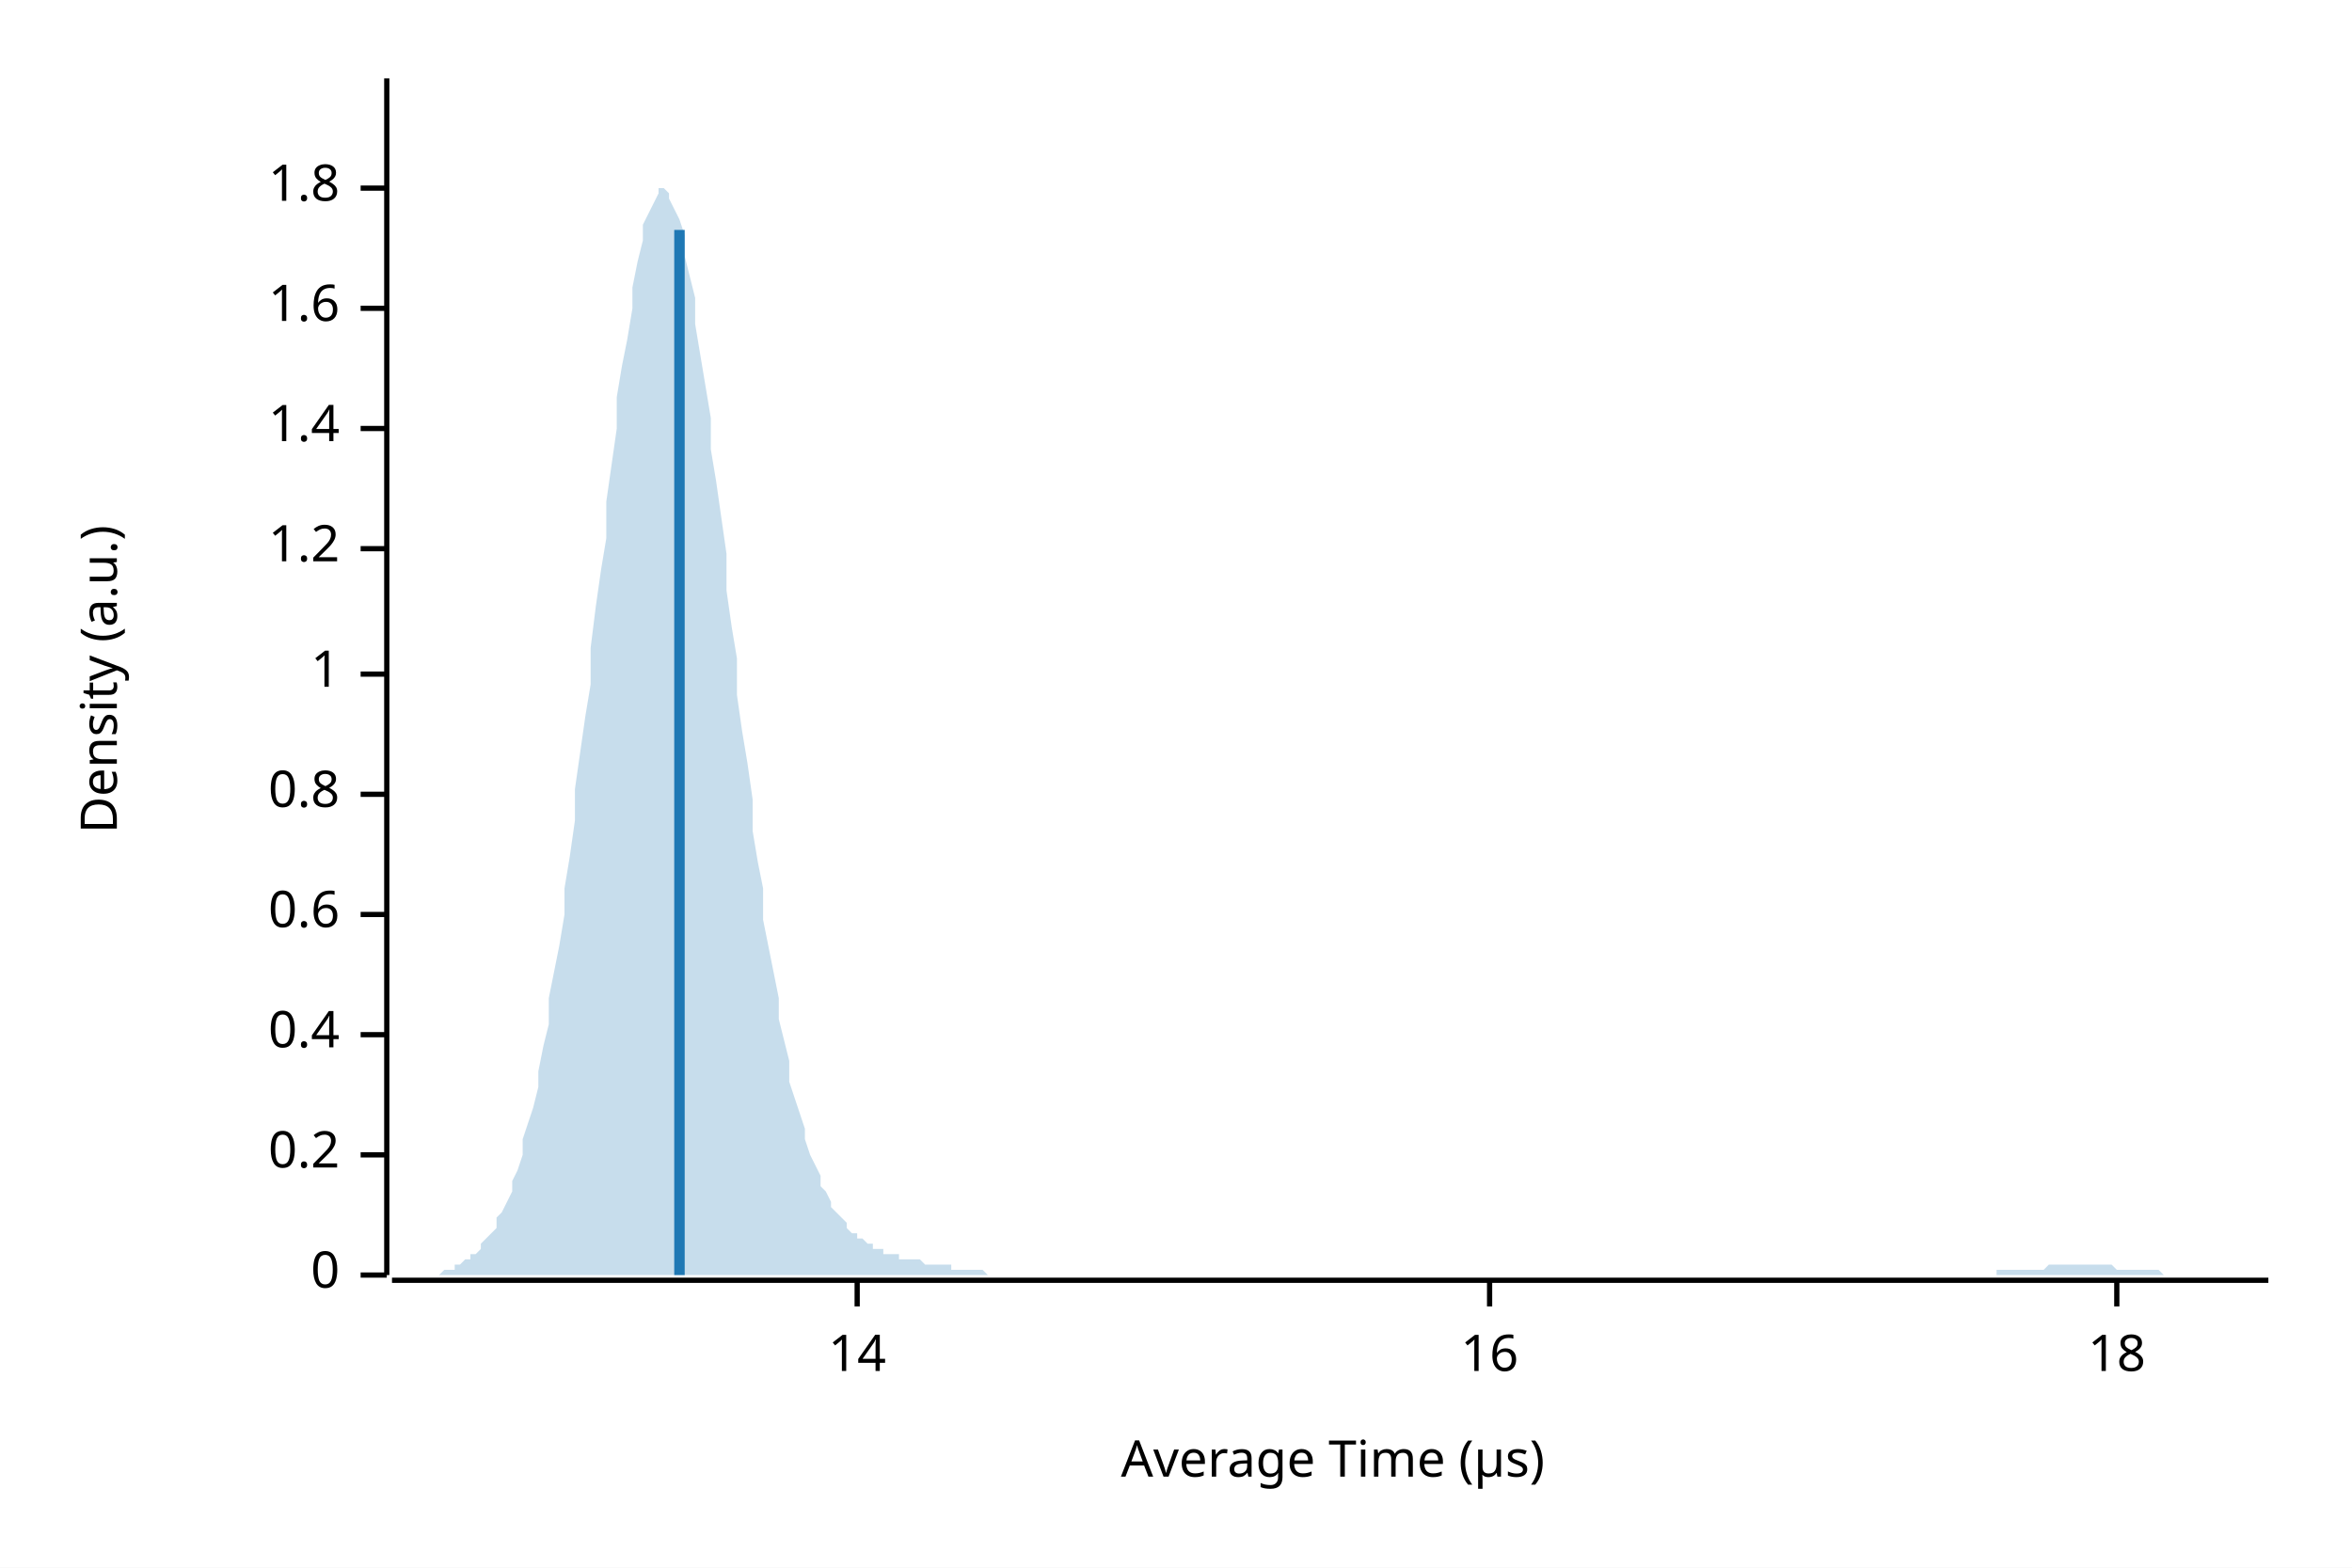
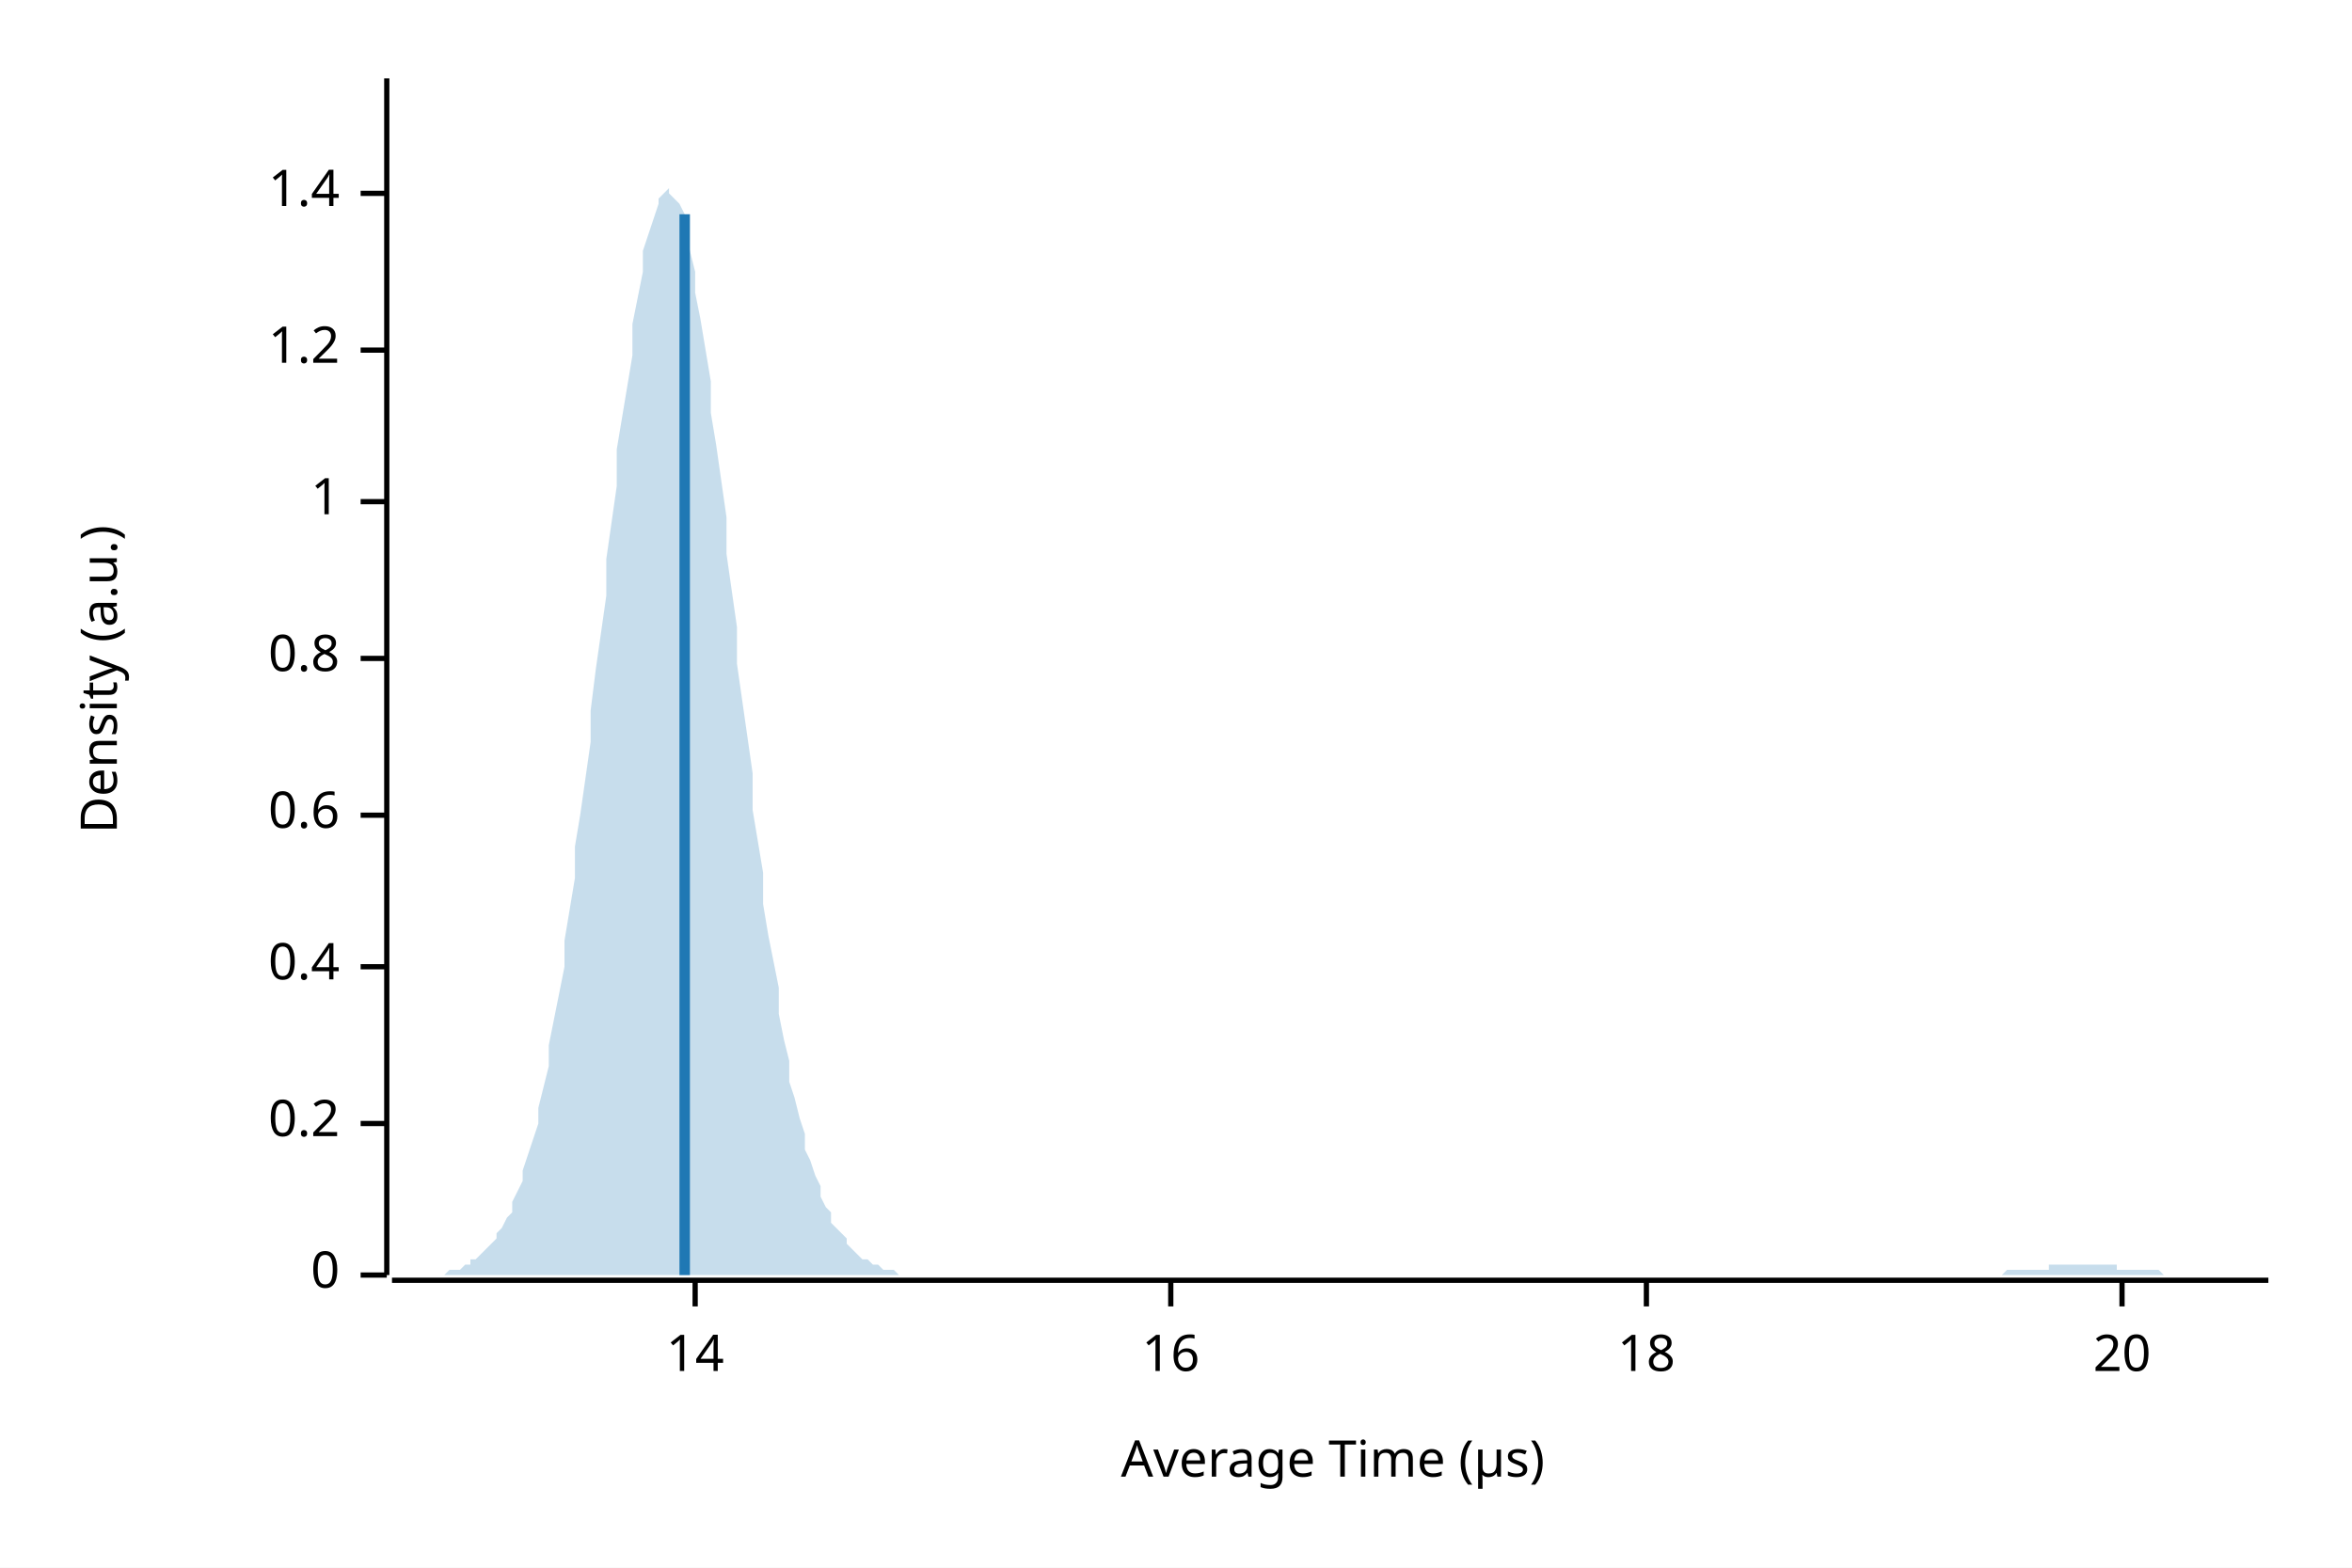
<svg xmlns="http://www.w3.org/2000/svg" width="450" height="300" viewBox="0 0 450 300">
  <rect width="100%" height="100%" fill="white" />
  <text x="15" y="130" dy="0.76em" text-anchor="middle" font-family="sans-serif" font-size="9.677" opacity="1" fill="#000000" transform="rotate(270, 15, 130)">
Density (a.u.)
</text>
  <text x="255" y="285" dy="-0.5ex" text-anchor="middle" font-family="sans-serif" font-size="9.677" opacity="1" fill="#000000">
Average Time (µs)
</text>
  <polyline fill="none" opacity="1" stroke="#000000" stroke-width="1" points="74,15 74,244 " />
  <text x="65" y="244" dy="0.5ex" text-anchor="end" font-family="sans-serif" font-size="9.677" opacity="1" fill="#000000">
0
</text>
  <polyline fill="none" opacity="1" stroke="#000000" stroke-width="1" points="69,244 74,244 " />
-   <text x="65" y="221" dy="0.5ex" text-anchor="end" font-family="sans-serif" font-size="9.677" opacity="1" fill="#000000">
+   <text x="65" y="215" dy="0.5ex" text-anchor="end" font-family="sans-serif" font-size="9.677" opacity="1" fill="#000000">
0.2
</text>
-   <polyline fill="none" opacity="1" stroke="#000000" stroke-width="1" points="69,221 74,221 " />
-   <text x="65" y="198" dy="0.5ex" text-anchor="end" font-family="sans-serif" font-size="9.677" opacity="1" fill="#000000">
+   <polyline fill="none" opacity="1" stroke="#000000" stroke-width="1" points="69,215 74,215 " />
+   <text x="65" y="185" dy="0.5ex" text-anchor="end" font-family="sans-serif" font-size="9.677" opacity="1" fill="#000000">
0.4
</text>
-   <polyline fill="none" opacity="1" stroke="#000000" stroke-width="1" points="69,198 74,198 " />
-   <text x="65" y="175" dy="0.5ex" text-anchor="end" font-family="sans-serif" font-size="9.677" opacity="1" fill="#000000">
+   <polyline fill="none" opacity="1" stroke="#000000" stroke-width="1" points="69,185 74,185 " />
+   <text x="65" y="156" dy="0.5ex" text-anchor="end" font-family="sans-serif" font-size="9.677" opacity="1" fill="#000000">
0.6
</text>
-   <polyline fill="none" opacity="1" stroke="#000000" stroke-width="1" points="69,175 74,175 " />
-   <text x="65" y="152" dy="0.5ex" text-anchor="end" font-family="sans-serif" font-size="9.677" opacity="1" fill="#000000">
+   <polyline fill="none" opacity="1" stroke="#000000" stroke-width="1" points="69,156 74,156 " />
+   <text x="65" y="126" dy="0.5ex" text-anchor="end" font-family="sans-serif" font-size="9.677" opacity="1" fill="#000000">
0.8
</text>
-   <polyline fill="none" opacity="1" stroke="#000000" stroke-width="1" points="69,152 74,152 " />
-   <text x="65" y="129" dy="0.5ex" text-anchor="end" font-family="sans-serif" font-size="9.677" opacity="1" fill="#000000">
+   <polyline fill="none" opacity="1" stroke="#000000" stroke-width="1" points="69,126 74,126 " />
+   <text x="65" y="96" dy="0.5ex" text-anchor="end" font-family="sans-serif" font-size="9.677" opacity="1" fill="#000000">
1
</text>
-   <polyline fill="none" opacity="1" stroke="#000000" stroke-width="1" points="69,129 74,129 " />
-   <text x="65" y="105" dy="0.5ex" text-anchor="end" font-family="sans-serif" font-size="9.677" opacity="1" fill="#000000">
+   <polyline fill="none" opacity="1" stroke="#000000" stroke-width="1" points="69,96 74,96 " />
+   <text x="65" y="67" dy="0.5ex" text-anchor="end" font-family="sans-serif" font-size="9.677" opacity="1" fill="#000000">
1.2
</text>
-   <polyline fill="none" opacity="1" stroke="#000000" stroke-width="1" points="69,105 74,105 " />
-   <text x="65" y="82" dy="0.5ex" text-anchor="end" font-family="sans-serif" font-size="9.677" opacity="1" fill="#000000">
+   <polyline fill="none" opacity="1" stroke="#000000" stroke-width="1" points="69,67 74,67 " />
+   <text x="65" y="37" dy="0.5ex" text-anchor="end" font-family="sans-serif" font-size="9.677" opacity="1" fill="#000000">
1.4
</text>
-   <polyline fill="none" opacity="1" stroke="#000000" stroke-width="1" points="69,82 74,82 " />
-   <text x="65" y="59" dy="0.5ex" text-anchor="end" font-family="sans-serif" font-size="9.677" opacity="1" fill="#000000">
- 1.6
- </text>
-   <polyline fill="none" opacity="1" stroke="#000000" stroke-width="1" points="69,59 74,59 " />
-   <text x="65" y="36" dy="0.5ex" text-anchor="end" font-family="sans-serif" font-size="9.677" opacity="1" fill="#000000">
- 1.8
- </text>
-   <polyline fill="none" opacity="1" stroke="#000000" stroke-width="1" points="69,36 74,36 " />
+   <polyline fill="none" opacity="1" stroke="#000000" stroke-width="1" points="69,37 74,37 " />
  <polyline fill="none" opacity="1" stroke="#000000" stroke-width="1" points="75,245 434,245 " />
-   <text x="164" y="255" dy="0.76em" text-anchor="middle" font-family="sans-serif" font-size="9.677" opacity="1" fill="#000000">
+   <text x="133" y="255" dy="0.76em" text-anchor="middle" font-family="sans-serif" font-size="9.677" opacity="1" fill="#000000">
14
</text>
-   <polyline fill="none" opacity="1" stroke="#000000" stroke-width="1" points="164,245 164,250 " />
-   <text x="285" y="255" dy="0.76em" text-anchor="middle" font-family="sans-serif" font-size="9.677" opacity="1" fill="#000000">
+   <polyline fill="none" opacity="1" stroke="#000000" stroke-width="1" points="133,245 133,250 " />
+   <text x="224" y="255" dy="0.76em" text-anchor="middle" font-family="sans-serif" font-size="9.677" opacity="1" fill="#000000">
16
</text>
-   <polyline fill="none" opacity="1" stroke="#000000" stroke-width="1" points="285,245 285,250 " />
-   <text x="405" y="255" dy="0.76em" text-anchor="middle" font-family="sans-serif" font-size="9.677" opacity="1" fill="#000000">
+   <polyline fill="none" opacity="1" stroke="#000000" stroke-width="1" points="224,245 224,250 " />
+   <text x="315" y="255" dy="0.76em" text-anchor="middle" font-family="sans-serif" font-size="9.677" opacity="1" fill="#000000">
18
</text>
-   <polyline fill="none" opacity="1" stroke="#000000" stroke-width="1" points="405,245 405,250 " />
-   <polygon opacity="0.25" fill="#1F78B4" points="75,244 75,244 76,244 77,244 77,244 78,244 79,244 80,244 80,244 81,244 82,244 82,244 83,244 84,244 85,243 85,243 86,243 87,243 87,242 88,242 89,241 90,241 90,240 91,240 92,239 92,238 93,237 94,236 95,235 95,233 96,232 97,230 98,228 98,226 99,224 100,221 100,218 101,215 102,212 103,208 103,205 104,200 105,196 105,191 106,186 107,181 108,175 108,170 109,164 110,157 110,151 111,144 112,137 113,131 113,124 114,116 115,109 116,103 116,96 117,89 118,82 118,76 119,70 120,65 121,59 121,55 122,50 123,46 123,43 124,41 125,39 126,37 126,36 127,36 128,37 128,38 129,40 130,42 131,45 131,49 132,53 133,57 133,62 134,68 135,74 136,80 136,86 137,92 138,99 139,106 139,113 140,120 141,126 141,133 142,140 143,146 144,153 144,159 145,165 146,170 146,176 147,181 148,186 149,191 149,195 150,199 151,203 151,207 152,210 153,213 154,216 154,218 155,221 156,223 157,225 157,227 158,228 159,230 159,231 160,232 161,233 162,234 162,235 163,236 164,236 164,237 165,237 166,238 167,238 167,239 168,239 169,239 169,240 170,240 171,240 172,240 172,241 173,241 174,241 175,241 175,241 176,241 177,242 177,242 178,242 179,242 180,242 180,242 181,242 182,242 182,243 183,243 184,243 185,243 185,243 186,243 187,243 187,243 188,243 189,244 190,244 190,244 191,244 192,244 192,244 193,244 194,244 195,244 195,244 196,244 197,244 198,244 198,244 199,244 200,244 200,244 201,244 202,244 203,244 203,244 204,244 205,244 205,244 206,244 207,244 208,244 208,244 209,244 210,244 210,244 211,244 212,244 213,244 213,244 214,244 215,244 216,244 216,244 217,244 218,244 218,244 219,244 220,244 221,244 221,244 222,244 223,244 223,244 224,244 225,244 226,244 226,244 227,244 228,244 228,244 229,244 230,244 231,244 231,244 232,244 233,244 233,244 234,244 235,244 236,244 236,244 237,244 238,244 239,244 239,244 240,244 241,244 241,244 242,244 243,244 244,244 244,244 245,244 246,244 246,244 247,244 248,244 249,244 249,244 250,244 251,244 251,244 252,244 253,244 254,244 254,244 255,244 256,244 257,244 257,244 258,244 259,244 259,244 260,244 261,244 262,244 262,244 263,244 264,244 264,244 265,244 266,244 267,244 267,244 268,244 269,244 269,244 270,244 271,244 272,244 272,244 273,244 274,244 275,244 275,244 276,244 277,244 277,244 278,244 279,244 280,244 280,244 281,244 282,244 282,244 283,244 284,244 285,244 285,244 286,244 287,244 287,244 288,244 289,244 290,244 290,244 291,244 292,244 292,244 293,244 294,244 295,244 295,244 296,244 297,244 298,244 298,244 299,244 300,244 300,244 301,244 302,244 303,244 303,244 304,244 305,244 305,244 306,244 307,244 308,244 308,244 309,244 310,244 310,244 311,244 312,244 313,244 313,244 314,244 315,244 316,244 316,244 317,244 318,244 318,244 319,244 320,244 321,244 321,244 322,244 323,244 323,244 324,244 325,244 326,244 326,244 327,244 328,244 328,244 329,244 330,244 331,244 331,244 332,244 333,244 333,244 334,244 335,244 336,244 336,244 337,244 338,244 339,244 339,244 340,244 341,244 341,244 342,244 343,244 344,244 344,244 345,244 346,244 346,244 347,244 348,244 349,244 349,244 350,244 351,244 351,244 352,244 353,244 354,244 354,244 355,244 356,244 357,244 357,244 358,244 359,244 359,244 360,244 361,244 362,244 362,244 363,244 364,244 364,244 365,244 366,244 367,244 367,244 368,244 369,244 369,244 370,244 371,244 372,244 372,244 373,244 374,244 375,244 375,244 376,244 377,244 377,244 378,244 379,244 380,244 380,244 381,244 382,244 382,243 383,243 384,243 385,243 385,243 386,243 387,243 387,243 388,243 389,243 390,243 390,243 391,243 392,242 392,242 393,242 394,242 395,242 395,242 396,242 397,242 398,242 398,242 399,242 400,242 400,242 401,242 402,242 403,242 403,242 404,242 405,243 405,243 406,243 407,243 408,243 408,243 409,243 410,243 410,243 411,243 412,243 413,243 413,243 414,244 415,244 416,244 416,244 417,244 418,244 418,244 419,244 420,244 421,244 421,244 422,244 423,244 423,244 424,244 425,244 426,244 426,244 427,244 428,244 428,244 429,244 430,244 431,244 431,244 432,244 433,244 434,244 434,244 75,244 " />
-   <polyline fill="none" opacity="1" stroke="#1F78B4" stroke-width="2" points="130,244 130,44 " />
+   <polyline fill="none" opacity="1" stroke="#000000" stroke-width="1" points="315,245 315,250 " />
+   <text x="406" y="255" dy="0.76em" text-anchor="middle" font-family="sans-serif" font-size="9.677" opacity="1" fill="#000000">
+ 20
+ </text>
+   <polyline fill="none" opacity="1" stroke="#000000" stroke-width="1" points="406,245 406,250 " />
+   <polygon opacity="0.25" fill="#1F78B4" points="75,244 75,244 76,244 77,244 77,244 78,244 79,244 80,244 80,244 81,244 82,244 82,244 83,244 84,244 85,244 85,244 86,243 87,243 87,243 88,243 89,242 90,242 90,241 91,241 92,240 92,240 93,239 94,238 95,237 95,236 96,235 97,233 98,232 98,230 99,228 100,226 100,224 101,221 102,218 103,215 103,212 104,208 105,204 105,200 106,195 107,190 108,185 108,180 109,174 110,168 110,162 111,156 112,149 113,142 113,136 114,128 115,121 116,114 116,107 117,100 118,93 118,86 119,80 120,74 121,68 121,62 122,57 123,52 123,48 124,45 125,42 126,39 126,38 127,37 128,36 128,37 129,38 130,39 131,41 131,44 132,48 133,52 133,56 134,61 135,67 136,73 136,79 137,85 138,92 139,99 139,106 140,113 141,120 141,127 142,134 143,141 144,148 144,155 145,161 146,167 146,173 147,179 148,184 149,189 149,194 150,199 151,203 151,207 152,210 153,214 154,217 154,220 155,222 156,225 157,227 157,229 158,231 159,232 159,234 160,235 161,236 162,237 162,238 163,239 164,240 164,240 165,241 166,241 167,242 167,242 168,242 169,243 169,243 170,243 171,243 172,244 172,244 173,244 174,244 175,244 175,244 176,244 177,244 177,244 178,244 179,244 180,244 180,244 181,244 182,244 182,244 183,244 184,244 185,244 185,244 186,244 187,244 187,244 188,244 189,244 190,244 190,244 191,244 192,244 192,244 193,244 194,244 195,244 195,244 196,244 197,244 198,244 198,244 199,244 200,244 200,244 201,244 202,244 203,244 203,244 204,244 205,244 205,244 206,244 207,244 208,244 208,244 209,244 210,244 210,244 211,244 212,244 213,244 213,244 214,244 215,244 216,244 216,244 217,244 218,244 218,244 219,244 220,244 221,244 221,244 222,244 223,244 223,244 224,244 225,244 226,244 226,244 227,244 228,244 228,244 229,244 230,244 231,244 231,244 232,244 233,244 233,244 234,244 235,244 236,244 236,244 237,244 238,244 239,244 239,244 240,244 241,244 241,244 242,244 243,244 244,244 244,244 245,244 246,244 246,244 247,244 248,244 249,244 249,244 250,244 251,244 251,244 252,244 253,244 254,244 254,244 255,244 256,244 257,244 257,244 258,244 259,244 259,244 260,244 261,244 262,244 262,244 263,244 264,244 264,244 265,244 266,244 267,244 267,244 268,244 269,244 269,244 270,244 271,244 272,244 272,244 273,244 274,244 275,244 275,244 276,244 277,244 277,244 278,244 279,244 280,244 280,244 281,244 282,244 282,244 283,244 284,244 285,244 285,244 286,244 287,244 287,244 288,244 289,244 290,244 290,244 291,244 292,244 292,244 293,244 294,244 295,244 295,244 296,244 297,244 298,244 298,244 299,244 300,244 300,244 301,244 302,244 303,244 303,244 304,244 305,244 305,244 306,244 307,244 308,244 308,244 309,244 310,244 310,244 311,244 312,244 313,244 313,244 314,244 315,244 316,244 316,244 317,244 318,244 318,244 319,244 320,244 321,244 321,244 322,244 323,244 323,244 324,244 325,244 326,244 326,244 327,244 328,244 328,244 329,244 330,244 331,244 331,244 332,244 333,244 333,244 334,244 335,244 336,244 336,244 337,244 338,244 339,244 339,244 340,244 341,244 341,244 342,244 343,244 344,244 344,244 345,244 346,244 346,244 347,244 348,244 349,244 349,244 350,244 351,244 351,244 352,244 353,244 354,244 354,244 355,244 356,244 357,244 357,244 358,244 359,244 359,244 360,244 361,244 362,244 362,244 363,244 364,244 364,244 365,244 366,244 367,244 367,244 368,244 369,244 369,244 370,244 371,244 372,244 372,244 373,244 374,244 375,244 375,244 376,244 377,244 377,244 378,244 379,244 380,244 380,244 381,244 382,244 382,244 383,244 384,243 385,243 385,243 386,243 387,243 387,243 388,243 389,243 390,243 390,243 391,243 392,243 392,242 393,242 394,242 395,242 395,242 396,242 397,242 398,242 398,242 399,242 400,242 400,242 401,242 402,242 403,242 403,242 404,242 405,242 405,243 406,243 407,243 408,243 408,243 409,243 410,243 410,243 411,243 412,243 413,243 413,243 414,244 415,244 416,244 416,244 417,244 418,244 418,244 419,244 420,244 421,244 421,244 422,244 423,244 423,244 424,244 425,244 426,244 426,244 427,244 428,244 428,244 429,244 430,244 431,244 431,244 432,244 433,244 434,244 434,244 75,244 " />
+   <polyline fill="none" opacity="1" stroke="#1F78B4" stroke-width="2" points="131,244 131,41 " />
</svg>
